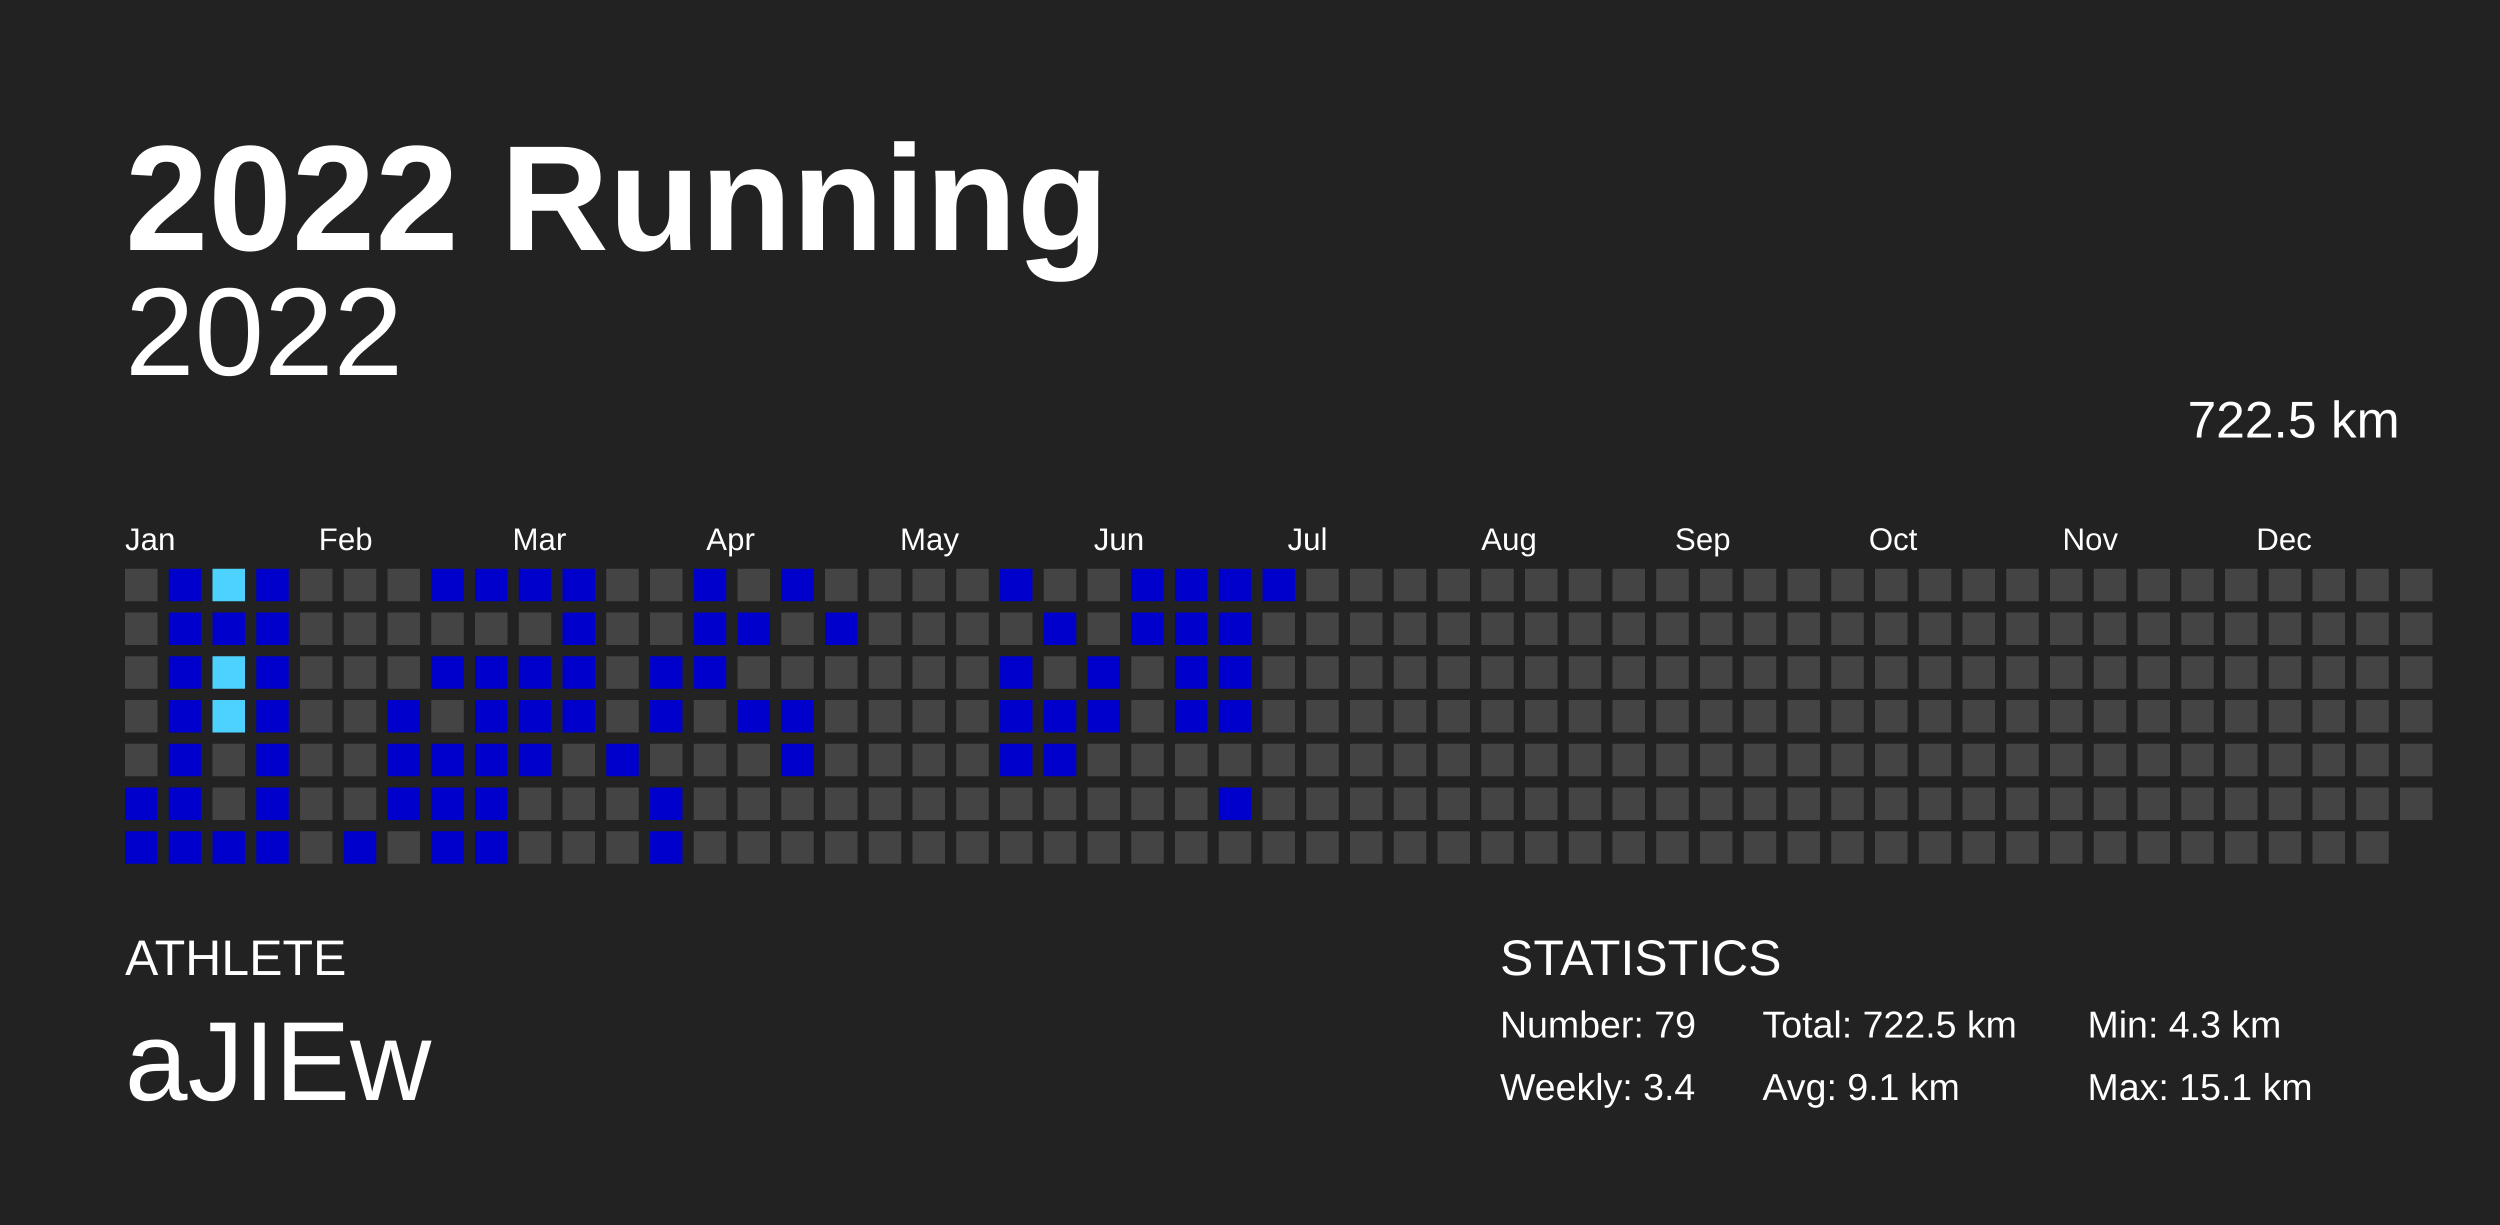
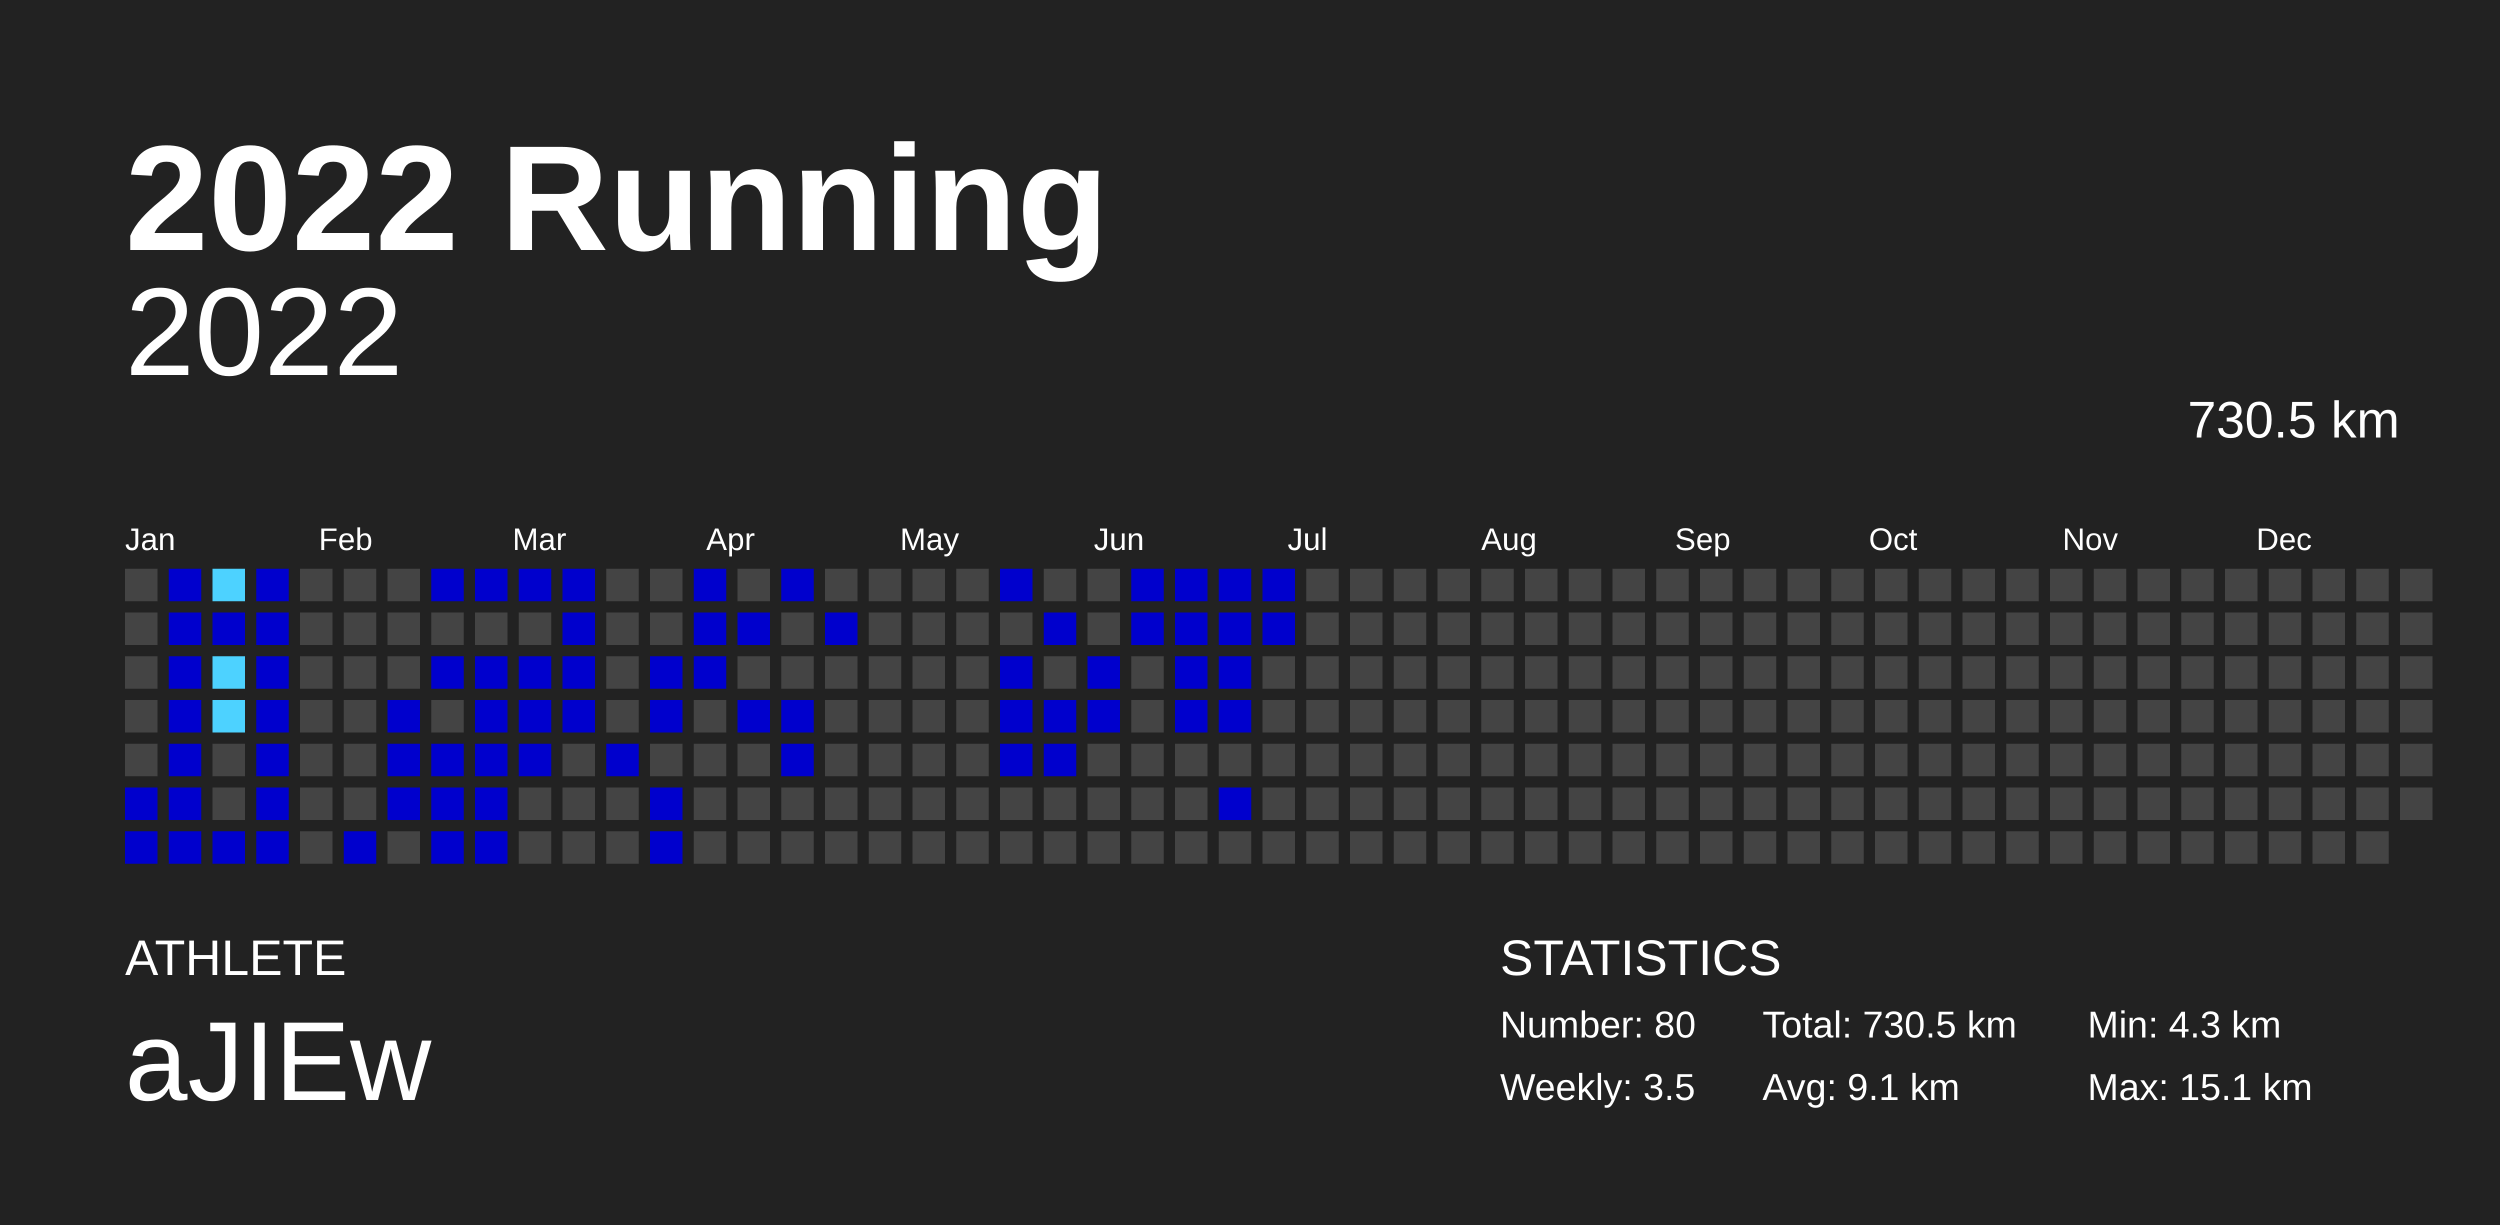
<svg xmlns="http://www.w3.org/2000/svg" baseProfile="full" height="98mm" version="1.1" viewBox="0,0,200,98" width="200mm">
  <defs />
  <rect fill="#222222" height="98" width="200" x="0" y="0" />
  <text fill="#FFFFFF" style="font-size:12px; font-family:Arial; font-weight:bold;" x="10" y="20">2022 Running</text>
  <text fill="#FFFFFF" style="font-size:4px; font-family:Arial" x="10" y="78">ATHLETE</text>
  <text fill="#FFFFFF" style="font-size:9px; font-family:Arial" x="10" y="88">aJIEw</text>
  <text fill="#FFFFFF" style="font-size:4px; font-family:Arial" x="120" y="78">STATISTICS</text>
-   <text fill="#FFFFFF" style="font-size:3px; font-family:Arial" x="120" y="83">Number: 79</text>
-   <text fill="#FFFFFF" style="font-size:3px; font-family:Arial" x="120" y="88">Weekly: 3.4</text>
-   <text fill="#FFFFFF" style="font-size:3px; font-family:Arial" x="141" y="83">Total: 722.5 km</text>
+   <text fill="#FFFFFF" style="font-size:3px; font-family:Arial" x="120" y="83">Number: 80</text>
+   <text fill="#FFFFFF" style="font-size:3px; font-family:Arial" x="120" y="88">Weekly: 3.5</text>
+   <text fill="#FFFFFF" style="font-size:3px; font-family:Arial" x="141" y="83">Total: 730.5 km</text>
  <text fill="#FFFFFF" style="font-size:3px; font-family:Arial" x="141" y="88">Avg: 9.1 km</text>
  <text fill="#FFFFFF" style="font-size:3px; font-family:Arial" x="167" y="83">Min: 4.3 km</text>
  <text fill="#FFFFFF" style="font-size:3px; font-family:Arial" x="167" y="88">Max: 15.1 km</text>
  <text alignment-baseline="hanging" fill="#FFFFFF" style="font-size:10.0px; font-family:Arial;" x="10" y="30">2022</text>
-   <text alignment-baseline="hanging" fill="#FFFFFF" style="font-size:4.125px; font-family:Arial;" x="175" y="35">722.5 km</text>
+   <text alignment-baseline="hanging" fill="#FFFFFF" style="font-size:4.125px; font-family:Arial;" x="175" y="35">730.5 km</text>
  <text fill="#FFFFFF" style="font-size:2.5px; font-family:Arial" x="10.0" y="44">Jan</text>
  <text fill="#FFFFFF" style="font-size:2.5px; font-family:Arial" x="25.5" y="44">Feb</text>
  <text fill="#FFFFFF" style="font-size:2.5px; font-family:Arial" x="41.0" y="44">Mar</text>
  <text fill="#FFFFFF" style="font-size:2.5px; font-family:Arial" x="56.5" y="44">Apr</text>
  <text fill="#FFFFFF" style="font-size:2.5px; font-family:Arial" x="72.0" y="44">May</text>
  <text fill="#FFFFFF" style="font-size:2.5px; font-family:Arial" x="87.5" y="44">Jun</text>
  <text fill="#FFFFFF" style="font-size:2.5px; font-family:Arial" x="103.0" y="44">Jul</text>
  <text fill="#FFFFFF" style="font-size:2.5px; font-family:Arial" x="118.5" y="44">Aug</text>
  <text fill="#FFFFFF" style="font-size:2.5px; font-family:Arial" x="134.0" y="44">Sep</text>
  <text fill="#FFFFFF" style="font-size:2.5px; font-family:Arial" x="149.5" y="44">Oct</text>
  <text fill="#FFFFFF" style="font-size:2.5px; font-family:Arial" x="165.0" y="44">Nov</text>
  <text fill="#FFFFFF" style="font-size:2.5px; font-family:Arial" x="180.5" y="44">Dec</text>
  <rect fill="#444444" height="2.6" width="2.6" x="10.0" y="45.5" />
  <rect fill="#444444" height="2.6" width="2.6" x="10.0" y="49.0" />
  <rect fill="#444444" height="2.6" width="2.6" x="10.0" y="52.5" />
  <rect fill="#444444" height="2.6" width="2.6" x="10.0" y="56.0" />
  <rect fill="#444444" height="2.6" width="2.6" x="10.0" y="59.5" />
  <rect fill="mediumblue" height="2.6" width="2.6" x="10.0" y="63.0" />
  <rect fill="mediumblue" height="2.6" width="2.6" x="10.0" y="66.5" />
  <rect fill="mediumblue" height="2.6" width="2.6" x="13.5" y="45.5" />
  <rect fill="mediumblue" height="2.6" width="2.6" x="13.5" y="49.0" />
  <rect fill="mediumblue" height="2.6" width="2.6" x="13.5" y="52.5" />
  <rect fill="mediumblue" height="2.6" width="2.6" x="13.5" y="56.0" />
  <rect fill="mediumblue" height="2.6" width="2.6" x="13.5" y="59.5" />
  <rect fill="mediumblue" height="2.6" width="2.6" x="13.5" y="63.0" />
  <rect fill="mediumblue" height="2.6" width="2.6" x="13.5" y="66.5" />
  <rect fill="#4dd2ff" height="2.6" width="2.6" x="17.0" y="45.5" />
  <rect fill="mediumblue" height="2.6" width="2.6" x="17.0" y="49.0" />
  <rect fill="#4dd2ff" height="2.6" width="2.6" x="17.0" y="52.5" />
  <rect fill="#4dd2ff" height="2.6" width="2.6" x="17.0" y="56.0" />
  <rect fill="#444444" height="2.6" width="2.6" x="17.0" y="59.5" />
  <rect fill="#444444" height="2.6" width="2.6" x="17.0" y="63.0" />
  <rect fill="mediumblue" height="2.6" width="2.6" x="17.0" y="66.5" />
  <rect fill="mediumblue" height="2.6" width="2.6" x="20.5" y="45.5" />
  <rect fill="mediumblue" height="2.6" width="2.6" x="20.5" y="49.0" />
  <rect fill="mediumblue" height="2.6" width="2.6" x="20.5" y="52.5" />
  <rect fill="mediumblue" height="2.6" width="2.6" x="20.5" y="56.0" />
  <rect fill="mediumblue" height="2.6" width="2.6" x="20.5" y="59.5" />
  <rect fill="mediumblue" height="2.6" width="2.6" x="20.5" y="63.0" />
  <rect fill="mediumblue" height="2.6" width="2.6" x="20.5" y="66.5" />
  <rect fill="#444444" height="2.6" width="2.6" x="24.0" y="45.5" />
  <rect fill="#444444" height="2.6" width="2.6" x="24.0" y="49.0" />
  <rect fill="#444444" height="2.6" width="2.6" x="24.0" y="52.5" />
  <rect fill="#444444" height="2.6" width="2.6" x="24.0" y="56.0" />
  <rect fill="#444444" height="2.6" width="2.6" x="24.0" y="59.5" />
  <rect fill="#444444" height="2.6" width="2.6" x="24.0" y="63.0" />
  <rect fill="#444444" height="2.6" width="2.6" x="24.0" y="66.5" />
  <rect fill="#444444" height="2.6" width="2.6" x="27.5" y="45.5" />
  <rect fill="#444444" height="2.6" width="2.6" x="27.5" y="49.0" />
  <rect fill="#444444" height="2.6" width="2.6" x="27.5" y="52.5" />
  <rect fill="#444444" height="2.6" width="2.6" x="27.5" y="56.0" />
  <rect fill="#444444" height="2.6" width="2.6" x="27.5" y="59.5" />
  <rect fill="#444444" height="2.6" width="2.6" x="27.5" y="63.0" />
  <rect fill="mediumblue" height="2.6" width="2.6" x="27.5" y="66.5" />
  <rect fill="#444444" height="2.6" width="2.6" x="31.0" y="45.5" />
  <rect fill="#444444" height="2.6" width="2.6" x="31.0" y="49.0" />
  <rect fill="#444444" height="2.6" width="2.6" x="31.0" y="52.5" />
  <rect fill="mediumblue" height="2.6" width="2.6" x="31.0" y="56.0" />
  <rect fill="mediumblue" height="2.6" width="2.6" x="31.0" y="59.5" />
  <rect fill="mediumblue" height="2.6" width="2.6" x="31.0" y="63.0" />
  <rect fill="#444444" height="2.6" width="2.6" x="31.0" y="66.5" />
  <rect fill="mediumblue" height="2.6" width="2.6" x="34.5" y="45.5" />
  <rect fill="#444444" height="2.6" width="2.6" x="34.5" y="49.0" />
  <rect fill="mediumblue" height="2.6" width="2.6" x="34.5" y="52.5" />
  <rect fill="#444444" height="2.6" width="2.6" x="34.5" y="56.0" />
  <rect fill="mediumblue" height="2.6" width="2.6" x="34.5" y="59.5" />
  <rect fill="mediumblue" height="2.6" width="2.6" x="34.5" y="63.0" />
  <rect fill="mediumblue" height="2.6" width="2.6" x="34.5" y="66.5" />
  <rect fill="mediumblue" height="2.6" width="2.6" x="38.0" y="45.5" />
  <rect fill="#444444" height="2.6" width="2.6" x="38.0" y="49.0" />
  <rect fill="mediumblue" height="2.6" width="2.6" x="38.0" y="52.5" />
  <rect fill="mediumblue" height="2.6" width="2.6" x="38.0" y="56.0" />
  <rect fill="mediumblue" height="2.6" width="2.6" x="38.0" y="59.5" />
  <rect fill="mediumblue" height="2.6" width="2.6" x="38.0" y="63.0" />
  <rect fill="mediumblue" height="2.6" width="2.6" x="38.0" y="66.5" />
  <rect fill="mediumblue" height="2.6" width="2.6" x="41.5" y="45.5" />
  <rect fill="#444444" height="2.6" width="2.6" x="41.5" y="49.0" />
  <rect fill="mediumblue" height="2.6" width="2.6" x="41.5" y="52.5" />
  <rect fill="mediumblue" height="2.6" width="2.6" x="41.5" y="56.0" />
  <rect fill="mediumblue" height="2.6" width="2.6" x="41.5" y="59.5" />
  <rect fill="#444444" height="2.6" width="2.6" x="41.5" y="63.0" />
  <rect fill="#444444" height="2.6" width="2.6" x="41.5" y="66.5" />
  <rect fill="mediumblue" height="2.6" width="2.6" x="45.0" y="45.5" />
  <rect fill="mediumblue" height="2.6" width="2.6" x="45.0" y="49.0" />
  <rect fill="mediumblue" height="2.6" width="2.6" x="45.0" y="52.5" />
  <rect fill="mediumblue" height="2.6" width="2.6" x="45.0" y="56.0" />
  <rect fill="#444444" height="2.6" width="2.6" x="45.0" y="59.5" />
  <rect fill="#444444" height="2.6" width="2.6" x="45.0" y="63.0" />
  <rect fill="#444444" height="2.6" width="2.6" x="45.0" y="66.5" />
  <rect fill="#444444" height="2.6" width="2.6" x="48.5" y="45.5" />
  <rect fill="#444444" height="2.6" width="2.6" x="48.5" y="49.0" />
  <rect fill="#444444" height="2.6" width="2.6" x="48.5" y="52.5" />
  <rect fill="#444444" height="2.6" width="2.6" x="48.5" y="56.0" />
  <rect fill="mediumblue" height="2.6" width="2.6" x="48.5" y="59.5" />
  <rect fill="#444444" height="2.6" width="2.6" x="48.5" y="63.0" />
  <rect fill="#444444" height="2.6" width="2.6" x="48.5" y="66.5" />
  <rect fill="#444444" height="2.6" width="2.6" x="52.0" y="45.5" />
  <rect fill="#444444" height="2.6" width="2.6" x="52.0" y="49.0" />
  <rect fill="mediumblue" height="2.6" width="2.6" x="52.0" y="52.5" />
  <rect fill="mediumblue" height="2.6" width="2.6" x="52.0" y="56.0" />
  <rect fill="#444444" height="2.6" width="2.6" x="52.0" y="59.5" />
  <rect fill="mediumblue" height="2.6" width="2.6" x="52.0" y="63.0" />
  <rect fill="mediumblue" height="2.6" width="2.6" x="52.0" y="66.5" />
  <rect fill="mediumblue" height="2.6" width="2.6" x="55.5" y="45.5" />
  <rect fill="mediumblue" height="2.6" width="2.6" x="55.5" y="49.0" />
  <rect fill="mediumblue" height="2.6" width="2.6" x="55.5" y="52.5" />
  <rect fill="#444444" height="2.6" width="2.6" x="55.5" y="56.0" />
  <rect fill="#444444" height="2.6" width="2.6" x="55.5" y="59.5" />
  <rect fill="#444444" height="2.6" width="2.6" x="55.5" y="63.0" />
  <rect fill="#444444" height="2.6" width="2.6" x="55.5" y="66.5" />
  <rect fill="#444444" height="2.6" width="2.6" x="59.0" y="45.5" />
  <rect fill="mediumblue" height="2.6" width="2.6" x="59.0" y="49.0" />
  <rect fill="#444444" height="2.6" width="2.6" x="59.0" y="52.5" />
  <rect fill="mediumblue" height="2.6" width="2.6" x="59.0" y="56.0" />
  <rect fill="#444444" height="2.6" width="2.6" x="59.0" y="59.5" />
  <rect fill="#444444" height="2.6" width="2.6" x="59.0" y="63.0" />
  <rect fill="#444444" height="2.6" width="2.6" x="59.0" y="66.5" />
  <rect fill="mediumblue" height="2.6" width="2.6" x="62.5" y="45.5" />
  <rect fill="#444444" height="2.6" width="2.6" x="62.5" y="49.0" />
  <rect fill="#444444" height="2.6" width="2.6" x="62.5" y="52.5" />
  <rect fill="mediumblue" height="2.6" width="2.6" x="62.5" y="56.0" />
  <rect fill="mediumblue" height="2.6" width="2.6" x="62.5" y="59.5" />
  <rect fill="#444444" height="2.6" width="2.6" x="62.5" y="63.0" />
  <rect fill="#444444" height="2.6" width="2.6" x="62.5" y="66.5" />
  <rect fill="#444444" height="2.6" width="2.6" x="66.0" y="45.5" />
  <rect fill="mediumblue" height="2.6" width="2.6" x="66.0" y="49.0" />
  <rect fill="#444444" height="2.6" width="2.6" x="66.0" y="52.5" />
  <rect fill="#444444" height="2.6" width="2.6" x="66.0" y="56.0" />
  <rect fill="#444444" height="2.6" width="2.6" x="66.0" y="59.5" />
  <rect fill="#444444" height="2.6" width="2.6" x="66.0" y="63.0" />
  <rect fill="#444444" height="2.6" width="2.6" x="66.0" y="66.5" />
  <rect fill="#444444" height="2.6" width="2.6" x="69.5" y="45.5" />
  <rect fill="#444444" height="2.6" width="2.6" x="69.5" y="49.0" />
  <rect fill="#444444" height="2.6" width="2.6" x="69.5" y="52.5" />
  <rect fill="#444444" height="2.6" width="2.6" x="69.5" y="56.0" />
  <rect fill="#444444" height="2.6" width="2.6" x="69.5" y="59.5" />
  <rect fill="#444444" height="2.6" width="2.6" x="69.5" y="63.0" />
  <rect fill="#444444" height="2.6" width="2.6" x="69.5" y="66.5" />
  <rect fill="#444444" height="2.6" width="2.6" x="73.0" y="45.5" />
  <rect fill="#444444" height="2.6" width="2.6" x="73.0" y="49.0" />
  <rect fill="#444444" height="2.6" width="2.6" x="73.0" y="52.5" />
  <rect fill="#444444" height="2.6" width="2.6" x="73.0" y="56.0" />
  <rect fill="#444444" height="2.6" width="2.6" x="73.0" y="59.5" />
  <rect fill="#444444" height="2.6" width="2.6" x="73.0" y="63.0" />
  <rect fill="#444444" height="2.6" width="2.6" x="73.0" y="66.5" />
  <rect fill="#444444" height="2.6" width="2.6" x="76.5" y="45.5" />
  <rect fill="#444444" height="2.6" width="2.6" x="76.5" y="49.0" />
  <rect fill="#444444" height="2.6" width="2.6" x="76.5" y="52.5" />
  <rect fill="#444444" height="2.6" width="2.6" x="76.5" y="56.0" />
  <rect fill="#444444" height="2.6" width="2.6" x="76.5" y="59.5" />
  <rect fill="#444444" height="2.6" width="2.6" x="76.5" y="63.0" />
  <rect fill="#444444" height="2.6" width="2.6" x="76.5" y="66.5" />
  <rect fill="mediumblue" height="2.6" width="2.6" x="80.0" y="45.5" />
  <rect fill="#444444" height="2.6" width="2.6" x="80.0" y="49.0" />
  <rect fill="mediumblue" height="2.6" width="2.6" x="80.0" y="52.5" />
  <rect fill="mediumblue" height="2.6" width="2.6" x="80.0" y="56.0" />
  <rect fill="mediumblue" height="2.6" width="2.6" x="80.0" y="59.5" />
  <rect fill="#444444" height="2.6" width="2.6" x="80.0" y="63.0" />
  <rect fill="#444444" height="2.6" width="2.6" x="80.0" y="66.5" />
  <rect fill="#444444" height="2.6" width="2.6" x="83.5" y="45.5" />
  <rect fill="mediumblue" height="2.6" width="2.6" x="83.5" y="49.0" />
  <rect fill="#444444" height="2.6" width="2.6" x="83.5" y="52.5" />
  <rect fill="mediumblue" height="2.6" width="2.6" x="83.5" y="56.0" />
  <rect fill="mediumblue" height="2.6" width="2.6" x="83.5" y="59.5" />
  <rect fill="#444444" height="2.6" width="2.6" x="83.5" y="63.0" />
  <rect fill="#444444" height="2.6" width="2.6" x="83.5" y="66.5" />
  <rect fill="#444444" height="2.6" width="2.6" x="87.0" y="45.5" />
  <rect fill="#444444" height="2.6" width="2.6" x="87.0" y="49.0" />
  <rect fill="mediumblue" height="2.6" width="2.6" x="87.0" y="52.5" />
  <rect fill="mediumblue" height="2.6" width="2.6" x="87.0" y="56.0" />
  <rect fill="#444444" height="2.6" width="2.6" x="87.0" y="59.5" />
  <rect fill="#444444" height="2.6" width="2.6" x="87.0" y="63.0" />
  <rect fill="#444444" height="2.6" width="2.6" x="87.0" y="66.5" />
  <rect fill="mediumblue" height="2.6" width="2.6" x="90.5" y="45.5" />
  <rect fill="mediumblue" height="2.6" width="2.6" x="90.5" y="49.0" />
  <rect fill="#444444" height="2.6" width="2.6" x="90.5" y="52.5" />
  <rect fill="#444444" height="2.6" width="2.6" x="90.5" y="56.0" />
  <rect fill="#444444" height="2.6" width="2.6" x="90.5" y="59.5" />
  <rect fill="#444444" height="2.6" width="2.6" x="90.5" y="63.0" />
  <rect fill="#444444" height="2.6" width="2.6" x="90.5" y="66.5" />
  <rect fill="mediumblue" height="2.6" width="2.6" x="94.0" y="45.5" />
  <rect fill="mediumblue" height="2.6" width="2.6" x="94.0" y="49.0" />
  <rect fill="mediumblue" height="2.6" width="2.6" x="94.0" y="52.5" />
  <rect fill="mediumblue" height="2.6" width="2.6" x="94.0" y="56.0" />
  <rect fill="#444444" height="2.6" width="2.6" x="94.0" y="59.5" />
  <rect fill="#444444" height="2.6" width="2.6" x="94.0" y="63.0" />
  <rect fill="#444444" height="2.6" width="2.6" x="94.0" y="66.5" />
  <rect fill="mediumblue" height="2.6" width="2.6" x="97.5" y="45.5" />
  <rect fill="mediumblue" height="2.6" width="2.6" x="97.5" y="49.0" />
  <rect fill="mediumblue" height="2.6" width="2.6" x="97.5" y="52.5" />
  <rect fill="mediumblue" height="2.6" width="2.6" x="97.5" y="56.0" />
  <rect fill="#444444" height="2.6" width="2.6" x="97.5" y="59.5" />
  <rect fill="mediumblue" height="2.6" width="2.6" x="97.5" y="63.0" />
  <rect fill="#444444" height="2.6" width="2.6" x="97.5" y="66.5" />
  <rect fill="mediumblue" height="2.6" width="2.6" x="101.0" y="45.5" />
-   <rect fill="#444444" height="2.6" width="2.6" x="101.0" y="49.0" />
+   <rect fill="mediumblue" height="2.6" width="2.6" x="101.0" y="49.0" />
  <rect fill="#444444" height="2.6" width="2.6" x="101.0" y="52.5" />
  <rect fill="#444444" height="2.6" width="2.6" x="101.0" y="56.0" />
  <rect fill="#444444" height="2.6" width="2.6" x="101.0" y="59.5" />
  <rect fill="#444444" height="2.6" width="2.6" x="101.0" y="63.0" />
  <rect fill="#444444" height="2.6" width="2.6" x="101.0" y="66.5" />
  <rect fill="#444444" height="2.6" width="2.6" x="104.5" y="45.5" />
  <rect fill="#444444" height="2.6" width="2.6" x="104.5" y="49.0" />
  <rect fill="#444444" height="2.6" width="2.6" x="104.5" y="52.5" />
  <rect fill="#444444" height="2.6" width="2.6" x="104.5" y="56.0" />
  <rect fill="#444444" height="2.6" width="2.6" x="104.5" y="59.5" />
  <rect fill="#444444" height="2.6" width="2.6" x="104.5" y="63.0" />
  <rect fill="#444444" height="2.6" width="2.6" x="104.5" y="66.5" />
  <rect fill="#444444" height="2.6" width="2.6" x="108.0" y="45.5" />
  <rect fill="#444444" height="2.6" width="2.6" x="108.0" y="49.0" />
  <rect fill="#444444" height="2.6" width="2.6" x="108.0" y="52.5" />
  <rect fill="#444444" height="2.6" width="2.6" x="108.0" y="56.0" />
  <rect fill="#444444" height="2.6" width="2.6" x="108.0" y="59.5" />
  <rect fill="#444444" height="2.6" width="2.6" x="108.0" y="63.0" />
  <rect fill="#444444" height="2.6" width="2.6" x="108.0" y="66.5" />
  <rect fill="#444444" height="2.6" width="2.6" x="111.5" y="45.5" />
  <rect fill="#444444" height="2.6" width="2.6" x="111.5" y="49.0" />
  <rect fill="#444444" height="2.6" width="2.6" x="111.5" y="52.5" />
  <rect fill="#444444" height="2.6" width="2.6" x="111.5" y="56.0" />
  <rect fill="#444444" height="2.6" width="2.6" x="111.5" y="59.5" />
  <rect fill="#444444" height="2.6" width="2.6" x="111.5" y="63.0" />
  <rect fill="#444444" height="2.6" width="2.6" x="111.5" y="66.5" />
  <rect fill="#444444" height="2.6" width="2.6" x="115.0" y="45.5" />
  <rect fill="#444444" height="2.6" width="2.6" x="115.0" y="49.0" />
  <rect fill="#444444" height="2.6" width="2.6" x="115.0" y="52.5" />
  <rect fill="#444444" height="2.6" width="2.6" x="115.0" y="56.0" />
  <rect fill="#444444" height="2.6" width="2.6" x="115.0" y="59.5" />
  <rect fill="#444444" height="2.6" width="2.6" x="115.0" y="63.0" />
  <rect fill="#444444" height="2.6" width="2.6" x="115.0" y="66.5" />
  <rect fill="#444444" height="2.6" width="2.6" x="118.5" y="45.5" />
  <rect fill="#444444" height="2.6" width="2.6" x="118.5" y="49.0" />
  <rect fill="#444444" height="2.6" width="2.6" x="118.5" y="52.5" />
  <rect fill="#444444" height="2.6" width="2.6" x="118.5" y="56.0" />
  <rect fill="#444444" height="2.6" width="2.6" x="118.5" y="59.5" />
  <rect fill="#444444" height="2.6" width="2.6" x="118.5" y="63.0" />
  <rect fill="#444444" height="2.6" width="2.6" x="118.5" y="66.5" />
  <rect fill="#444444" height="2.6" width="2.6" x="122.0" y="45.5" />
  <rect fill="#444444" height="2.6" width="2.6" x="122.0" y="49.0" />
  <rect fill="#444444" height="2.6" width="2.6" x="122.0" y="52.5" />
  <rect fill="#444444" height="2.6" width="2.6" x="122.0" y="56.0" />
  <rect fill="#444444" height="2.6" width="2.6" x="122.0" y="59.5" />
  <rect fill="#444444" height="2.6" width="2.6" x="122.0" y="63.0" />
  <rect fill="#444444" height="2.6" width="2.6" x="122.0" y="66.5" />
  <rect fill="#444444" height="2.6" width="2.6" x="125.5" y="45.5" />
  <rect fill="#444444" height="2.6" width="2.6" x="125.5" y="49.0" />
  <rect fill="#444444" height="2.6" width="2.6" x="125.5" y="52.5" />
  <rect fill="#444444" height="2.6" width="2.6" x="125.5" y="56.0" />
  <rect fill="#444444" height="2.6" width="2.6" x="125.5" y="59.5" />
  <rect fill="#444444" height="2.6" width="2.6" x="125.5" y="63.0" />
  <rect fill="#444444" height="2.6" width="2.6" x="125.5" y="66.5" />
  <rect fill="#444444" height="2.6" width="2.6" x="129.0" y="45.5" />
  <rect fill="#444444" height="2.6" width="2.6" x="129.0" y="49.0" />
  <rect fill="#444444" height="2.6" width="2.6" x="129.0" y="52.5" />
  <rect fill="#444444" height="2.6" width="2.6" x="129.0" y="56.0" />
  <rect fill="#444444" height="2.6" width="2.6" x="129.0" y="59.5" />
  <rect fill="#444444" height="2.6" width="2.6" x="129.0" y="63.0" />
  <rect fill="#444444" height="2.6" width="2.6" x="129.0" y="66.5" />
  <rect fill="#444444" height="2.6" width="2.6" x="132.5" y="45.5" />
  <rect fill="#444444" height="2.6" width="2.6" x="132.5" y="49.0" />
  <rect fill="#444444" height="2.6" width="2.6" x="132.5" y="52.5" />
  <rect fill="#444444" height="2.6" width="2.6" x="132.5" y="56.0" />
  <rect fill="#444444" height="2.6" width="2.6" x="132.5" y="59.5" />
  <rect fill="#444444" height="2.6" width="2.6" x="132.5" y="63.0" />
  <rect fill="#444444" height="2.6" width="2.6" x="132.5" y="66.5" />
  <rect fill="#444444" height="2.6" width="2.6" x="136.0" y="45.5" />
  <rect fill="#444444" height="2.6" width="2.6" x="136.0" y="49.0" />
  <rect fill="#444444" height="2.6" width="2.6" x="136.0" y="52.5" />
  <rect fill="#444444" height="2.6" width="2.6" x="136.0" y="56.0" />
  <rect fill="#444444" height="2.6" width="2.6" x="136.0" y="59.5" />
  <rect fill="#444444" height="2.6" width="2.6" x="136.0" y="63.0" />
  <rect fill="#444444" height="2.6" width="2.6" x="136.0" y="66.5" />
  <rect fill="#444444" height="2.6" width="2.6" x="139.5" y="45.5" />
  <rect fill="#444444" height="2.6" width="2.6" x="139.5" y="49.0" />
  <rect fill="#444444" height="2.6" width="2.6" x="139.5" y="52.5" />
  <rect fill="#444444" height="2.6" width="2.6" x="139.5" y="56.0" />
  <rect fill="#444444" height="2.6" width="2.6" x="139.5" y="59.5" />
  <rect fill="#444444" height="2.6" width="2.6" x="139.5" y="63.0" />
  <rect fill="#444444" height="2.6" width="2.6" x="139.5" y="66.5" />
  <rect fill="#444444" height="2.6" width="2.6" x="143.0" y="45.5" />
  <rect fill="#444444" height="2.6" width="2.6" x="143.0" y="49.0" />
  <rect fill="#444444" height="2.6" width="2.6" x="143.0" y="52.5" />
  <rect fill="#444444" height="2.6" width="2.6" x="143.0" y="56.0" />
  <rect fill="#444444" height="2.6" width="2.6" x="143.0" y="59.5" />
  <rect fill="#444444" height="2.6" width="2.6" x="143.0" y="63.0" />
  <rect fill="#444444" height="2.6" width="2.6" x="143.0" y="66.5" />
  <rect fill="#444444" height="2.6" width="2.6" x="146.5" y="45.5" />
  <rect fill="#444444" height="2.6" width="2.6" x="146.5" y="49.0" />
  <rect fill="#444444" height="2.6" width="2.6" x="146.5" y="52.5" />
  <rect fill="#444444" height="2.6" width="2.6" x="146.5" y="56.0" />
  <rect fill="#444444" height="2.6" width="2.6" x="146.5" y="59.5" />
  <rect fill="#444444" height="2.6" width="2.6" x="146.5" y="63.0" />
  <rect fill="#444444" height="2.6" width="2.6" x="146.5" y="66.5" />
  <rect fill="#444444" height="2.6" width="2.6" x="150.0" y="45.5" />
  <rect fill="#444444" height="2.6" width="2.6" x="150.0" y="49.0" />
  <rect fill="#444444" height="2.6" width="2.6" x="150.0" y="52.5" />
  <rect fill="#444444" height="2.6" width="2.6" x="150.0" y="56.0" />
  <rect fill="#444444" height="2.6" width="2.6" x="150.0" y="59.5" />
  <rect fill="#444444" height="2.6" width="2.6" x="150.0" y="63.0" />
  <rect fill="#444444" height="2.6" width="2.6" x="150.0" y="66.5" />
  <rect fill="#444444" height="2.6" width="2.6" x="153.5" y="45.5" />
  <rect fill="#444444" height="2.6" width="2.6" x="153.5" y="49.0" />
  <rect fill="#444444" height="2.6" width="2.6" x="153.5" y="52.5" />
  <rect fill="#444444" height="2.6" width="2.6" x="153.5" y="56.0" />
  <rect fill="#444444" height="2.6" width="2.6" x="153.5" y="59.5" />
  <rect fill="#444444" height="2.6" width="2.6" x="153.5" y="63.0" />
  <rect fill="#444444" height="2.6" width="2.6" x="153.5" y="66.5" />
  <rect fill="#444444" height="2.6" width="2.6" x="157.0" y="45.5" />
  <rect fill="#444444" height="2.6" width="2.6" x="157.0" y="49.0" />
  <rect fill="#444444" height="2.6" width="2.6" x="157.0" y="52.5" />
  <rect fill="#444444" height="2.6" width="2.6" x="157.0" y="56.0" />
  <rect fill="#444444" height="2.6" width="2.6" x="157.0" y="59.5" />
  <rect fill="#444444" height="2.6" width="2.6" x="157.0" y="63.0" />
  <rect fill="#444444" height="2.6" width="2.6" x="157.0" y="66.5" />
  <rect fill="#444444" height="2.6" width="2.6" x="160.5" y="45.5" />
  <rect fill="#444444" height="2.6" width="2.6" x="160.5" y="49.0" />
  <rect fill="#444444" height="2.6" width="2.6" x="160.5" y="52.5" />
  <rect fill="#444444" height="2.6" width="2.6" x="160.5" y="56.0" />
  <rect fill="#444444" height="2.6" width="2.6" x="160.5" y="59.5" />
  <rect fill="#444444" height="2.6" width="2.6" x="160.5" y="63.0" />
  <rect fill="#444444" height="2.6" width="2.6" x="160.5" y="66.5" />
  <rect fill="#444444" height="2.6" width="2.6" x="164.0" y="45.5" />
  <rect fill="#444444" height="2.6" width="2.6" x="164.0" y="49.0" />
  <rect fill="#444444" height="2.6" width="2.6" x="164.0" y="52.5" />
  <rect fill="#444444" height="2.6" width="2.6" x="164.0" y="56.0" />
  <rect fill="#444444" height="2.6" width="2.6" x="164.0" y="59.5" />
  <rect fill="#444444" height="2.6" width="2.6" x="164.0" y="63.0" />
  <rect fill="#444444" height="2.6" width="2.6" x="164.0" y="66.5" />
  <rect fill="#444444" height="2.6" width="2.6" x="167.5" y="45.5" />
  <rect fill="#444444" height="2.6" width="2.6" x="167.5" y="49.0" />
  <rect fill="#444444" height="2.6" width="2.6" x="167.5" y="52.5" />
  <rect fill="#444444" height="2.6" width="2.6" x="167.5" y="56.0" />
  <rect fill="#444444" height="2.6" width="2.6" x="167.5" y="59.5" />
  <rect fill="#444444" height="2.6" width="2.6" x="167.5" y="63.0" />
  <rect fill="#444444" height="2.6" width="2.6" x="167.5" y="66.5" />
  <rect fill="#444444" height="2.6" width="2.6" x="171.0" y="45.5" />
  <rect fill="#444444" height="2.6" width="2.6" x="171.0" y="49.0" />
  <rect fill="#444444" height="2.6" width="2.6" x="171.0" y="52.5" />
  <rect fill="#444444" height="2.6" width="2.6" x="171.0" y="56.0" />
  <rect fill="#444444" height="2.6" width="2.6" x="171.0" y="59.5" />
  <rect fill="#444444" height="2.6" width="2.6" x="171.0" y="63.0" />
  <rect fill="#444444" height="2.6" width="2.6" x="171.0" y="66.5" />
  <rect fill="#444444" height="2.6" width="2.6" x="174.5" y="45.5" />
  <rect fill="#444444" height="2.6" width="2.6" x="174.5" y="49.0" />
  <rect fill="#444444" height="2.6" width="2.6" x="174.5" y="52.5" />
  <rect fill="#444444" height="2.6" width="2.6" x="174.5" y="56.0" />
  <rect fill="#444444" height="2.6" width="2.6" x="174.5" y="59.5" />
  <rect fill="#444444" height="2.6" width="2.6" x="174.5" y="63.0" />
  <rect fill="#444444" height="2.6" width="2.6" x="174.5" y="66.5" />
  <rect fill="#444444" height="2.6" width="2.6" x="178.0" y="45.5" />
  <rect fill="#444444" height="2.6" width="2.6" x="178.0" y="49.0" />
  <rect fill="#444444" height="2.6" width="2.6" x="178.0" y="52.5" />
  <rect fill="#444444" height="2.6" width="2.6" x="178.0" y="56.0" />
  <rect fill="#444444" height="2.6" width="2.6" x="178.0" y="59.5" />
  <rect fill="#444444" height="2.6" width="2.6" x="178.0" y="63.0" />
  <rect fill="#444444" height="2.6" width="2.6" x="178.0" y="66.5" />
  <rect fill="#444444" height="2.6" width="2.6" x="181.5" y="45.5" />
  <rect fill="#444444" height="2.6" width="2.6" x="181.5" y="49.0" />
  <rect fill="#444444" height="2.6" width="2.6" x="181.5" y="52.5" />
  <rect fill="#444444" height="2.6" width="2.6" x="181.5" y="56.0" />
  <rect fill="#444444" height="2.6" width="2.6" x="181.5" y="59.5" />
  <rect fill="#444444" height="2.6" width="2.6" x="181.5" y="63.0" />
  <rect fill="#444444" height="2.6" width="2.6" x="181.5" y="66.5" />
  <rect fill="#444444" height="2.6" width="2.6" x="185.0" y="45.5" />
  <rect fill="#444444" height="2.6" width="2.6" x="185.0" y="49.0" />
  <rect fill="#444444" height="2.6" width="2.6" x="185.0" y="52.5" />
  <rect fill="#444444" height="2.6" width="2.6" x="185.0" y="56.0" />
  <rect fill="#444444" height="2.6" width="2.6" x="185.0" y="59.5" />
  <rect fill="#444444" height="2.6" width="2.6" x="185.0" y="63.0" />
  <rect fill="#444444" height="2.6" width="2.6" x="185.0" y="66.5" />
  <rect fill="#444444" height="2.6" width="2.6" x="188.5" y="45.5" />
  <rect fill="#444444" height="2.6" width="2.6" x="188.5" y="49.0" />
  <rect fill="#444444" height="2.6" width="2.6" x="188.5" y="52.5" />
  <rect fill="#444444" height="2.6" width="2.6" x="188.5" y="56.0" />
  <rect fill="#444444" height="2.6" width="2.6" x="188.5" y="59.5" />
  <rect fill="#444444" height="2.6" width="2.6" x="188.5" y="63.0" />
  <rect fill="#444444" height="2.6" width="2.6" x="188.5" y="66.5" />
  <rect fill="#444444" height="2.6" width="2.6" x="192.0" y="45.5" />
  <rect fill="#444444" height="2.6" width="2.6" x="192.0" y="49.0" />
  <rect fill="#444444" height="2.6" width="2.6" x="192.0" y="52.5" />
  <rect fill="#444444" height="2.6" width="2.6" x="192.0" y="56.0" />
  <rect fill="#444444" height="2.6" width="2.6" x="192.0" y="59.5" />
  <rect fill="#444444" height="2.6" width="2.6" x="192.0" y="63.0" />
</svg>
